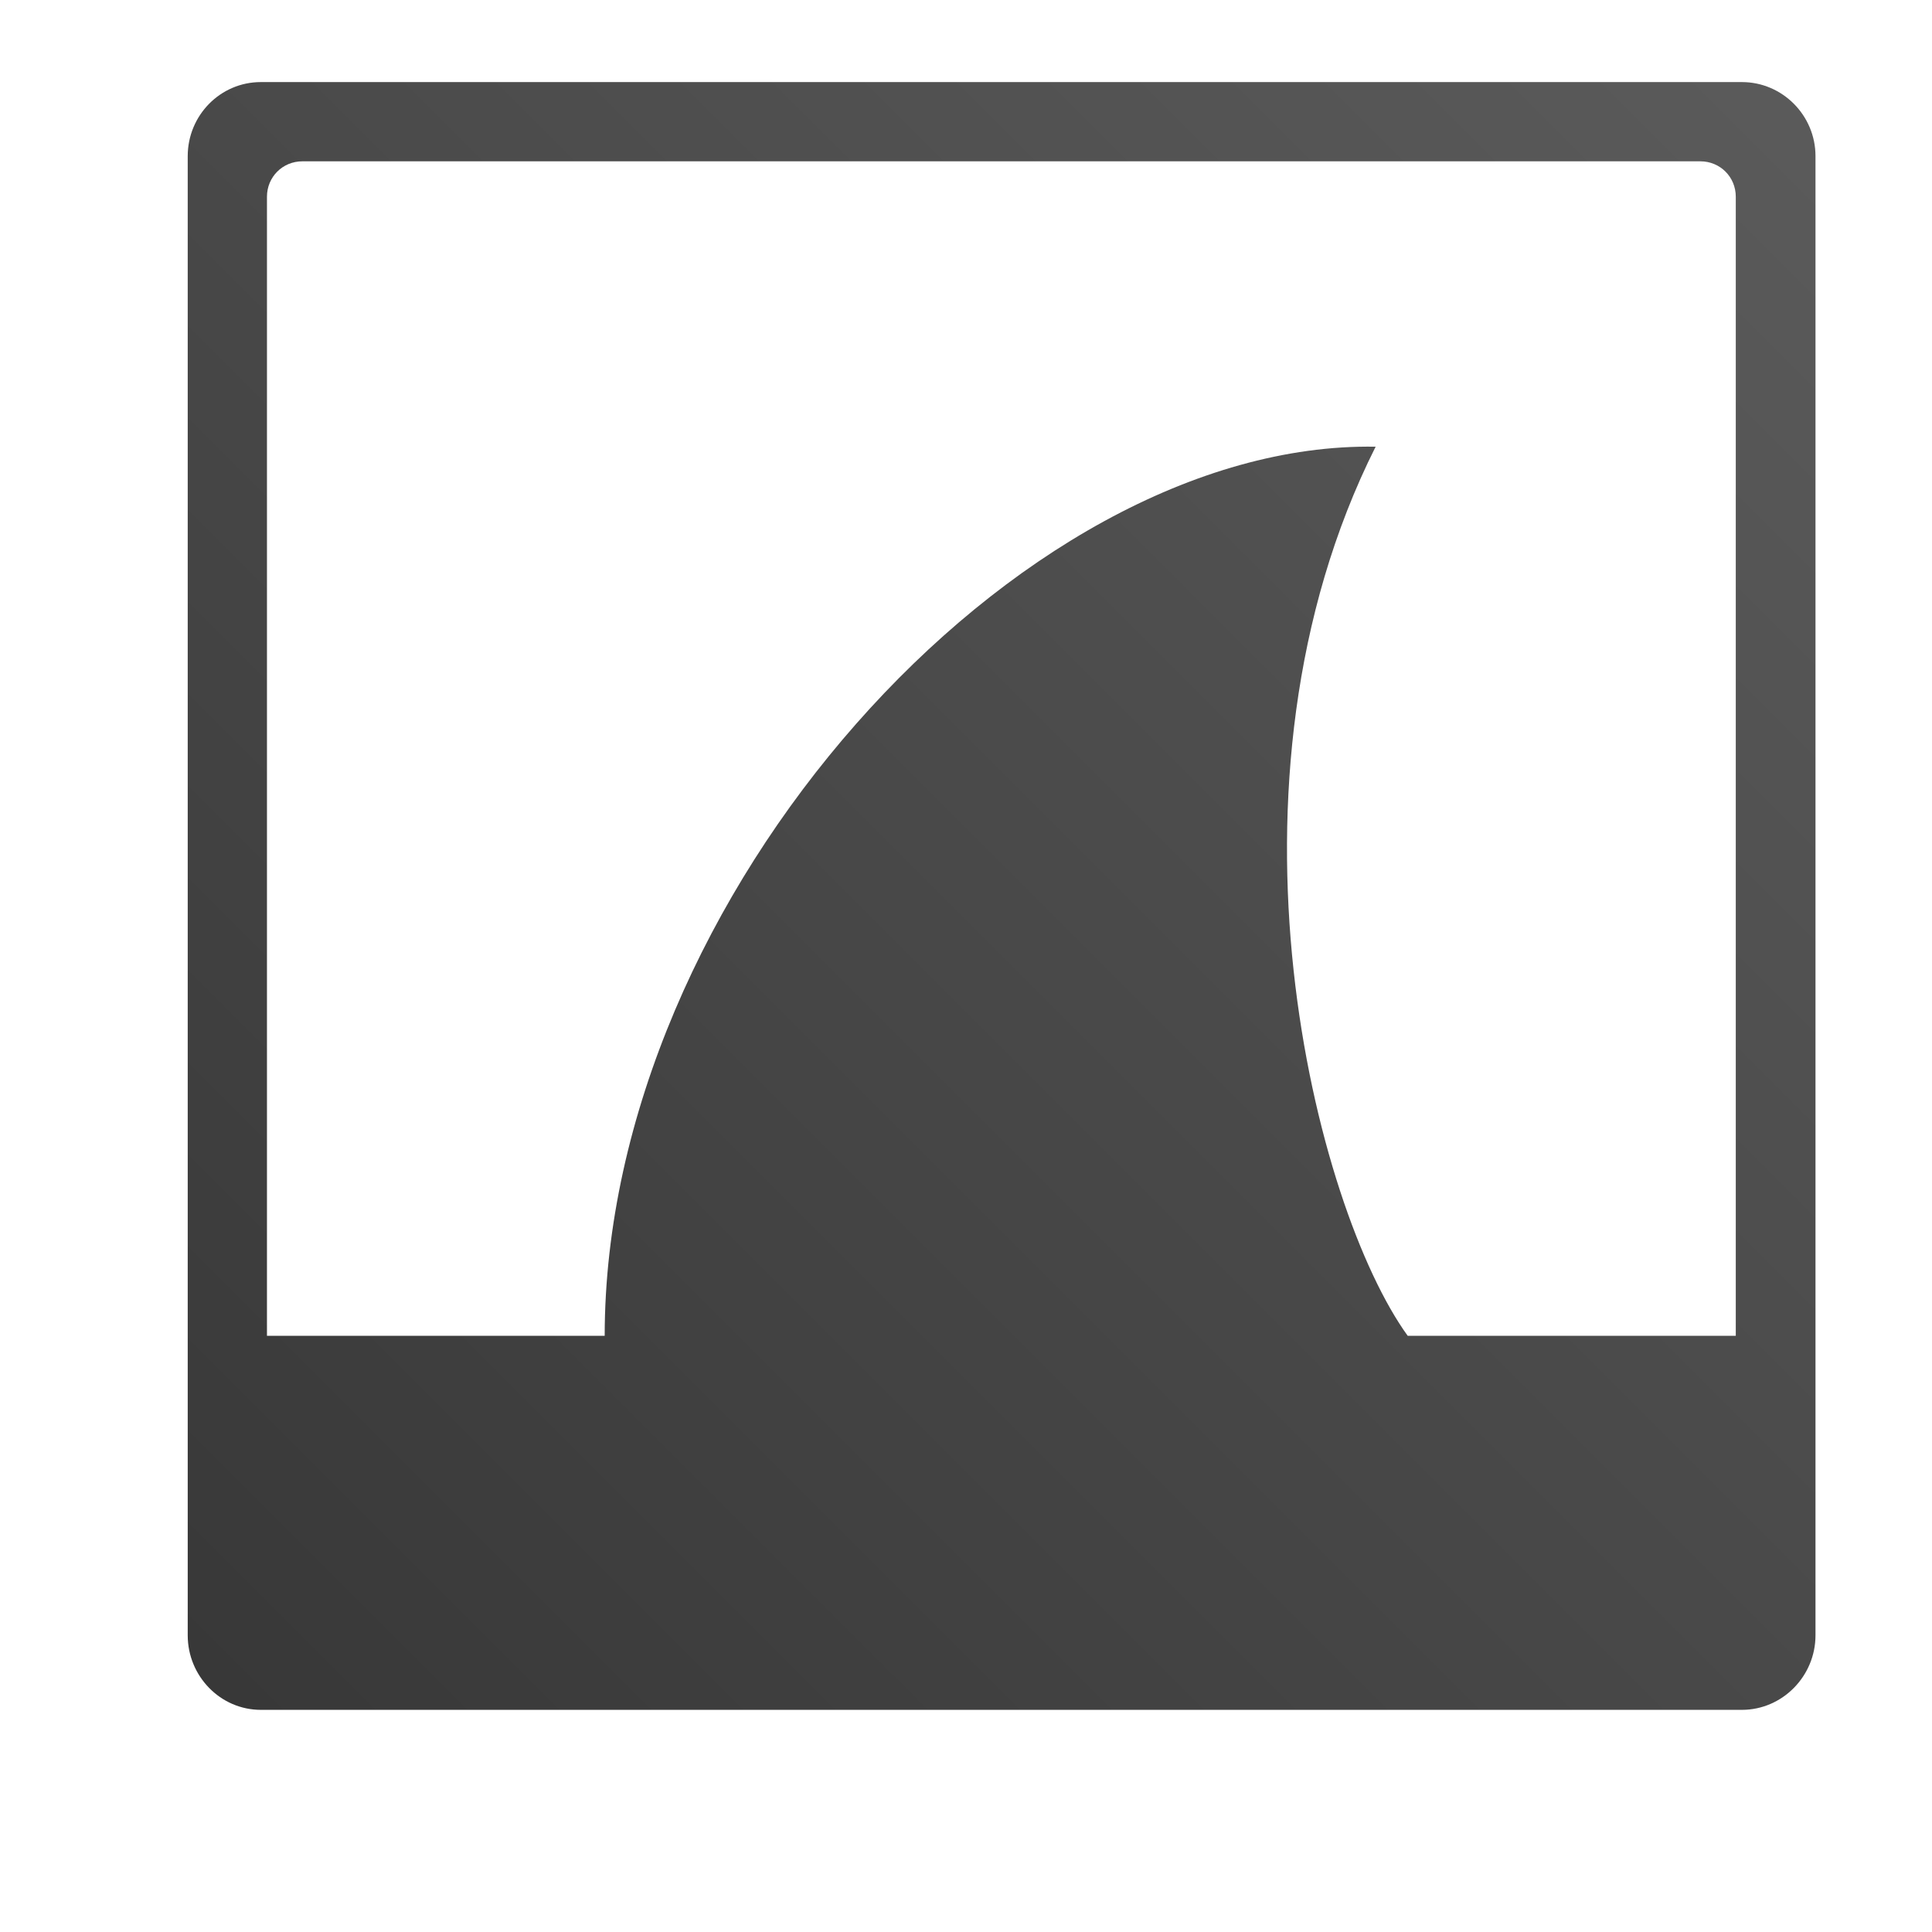
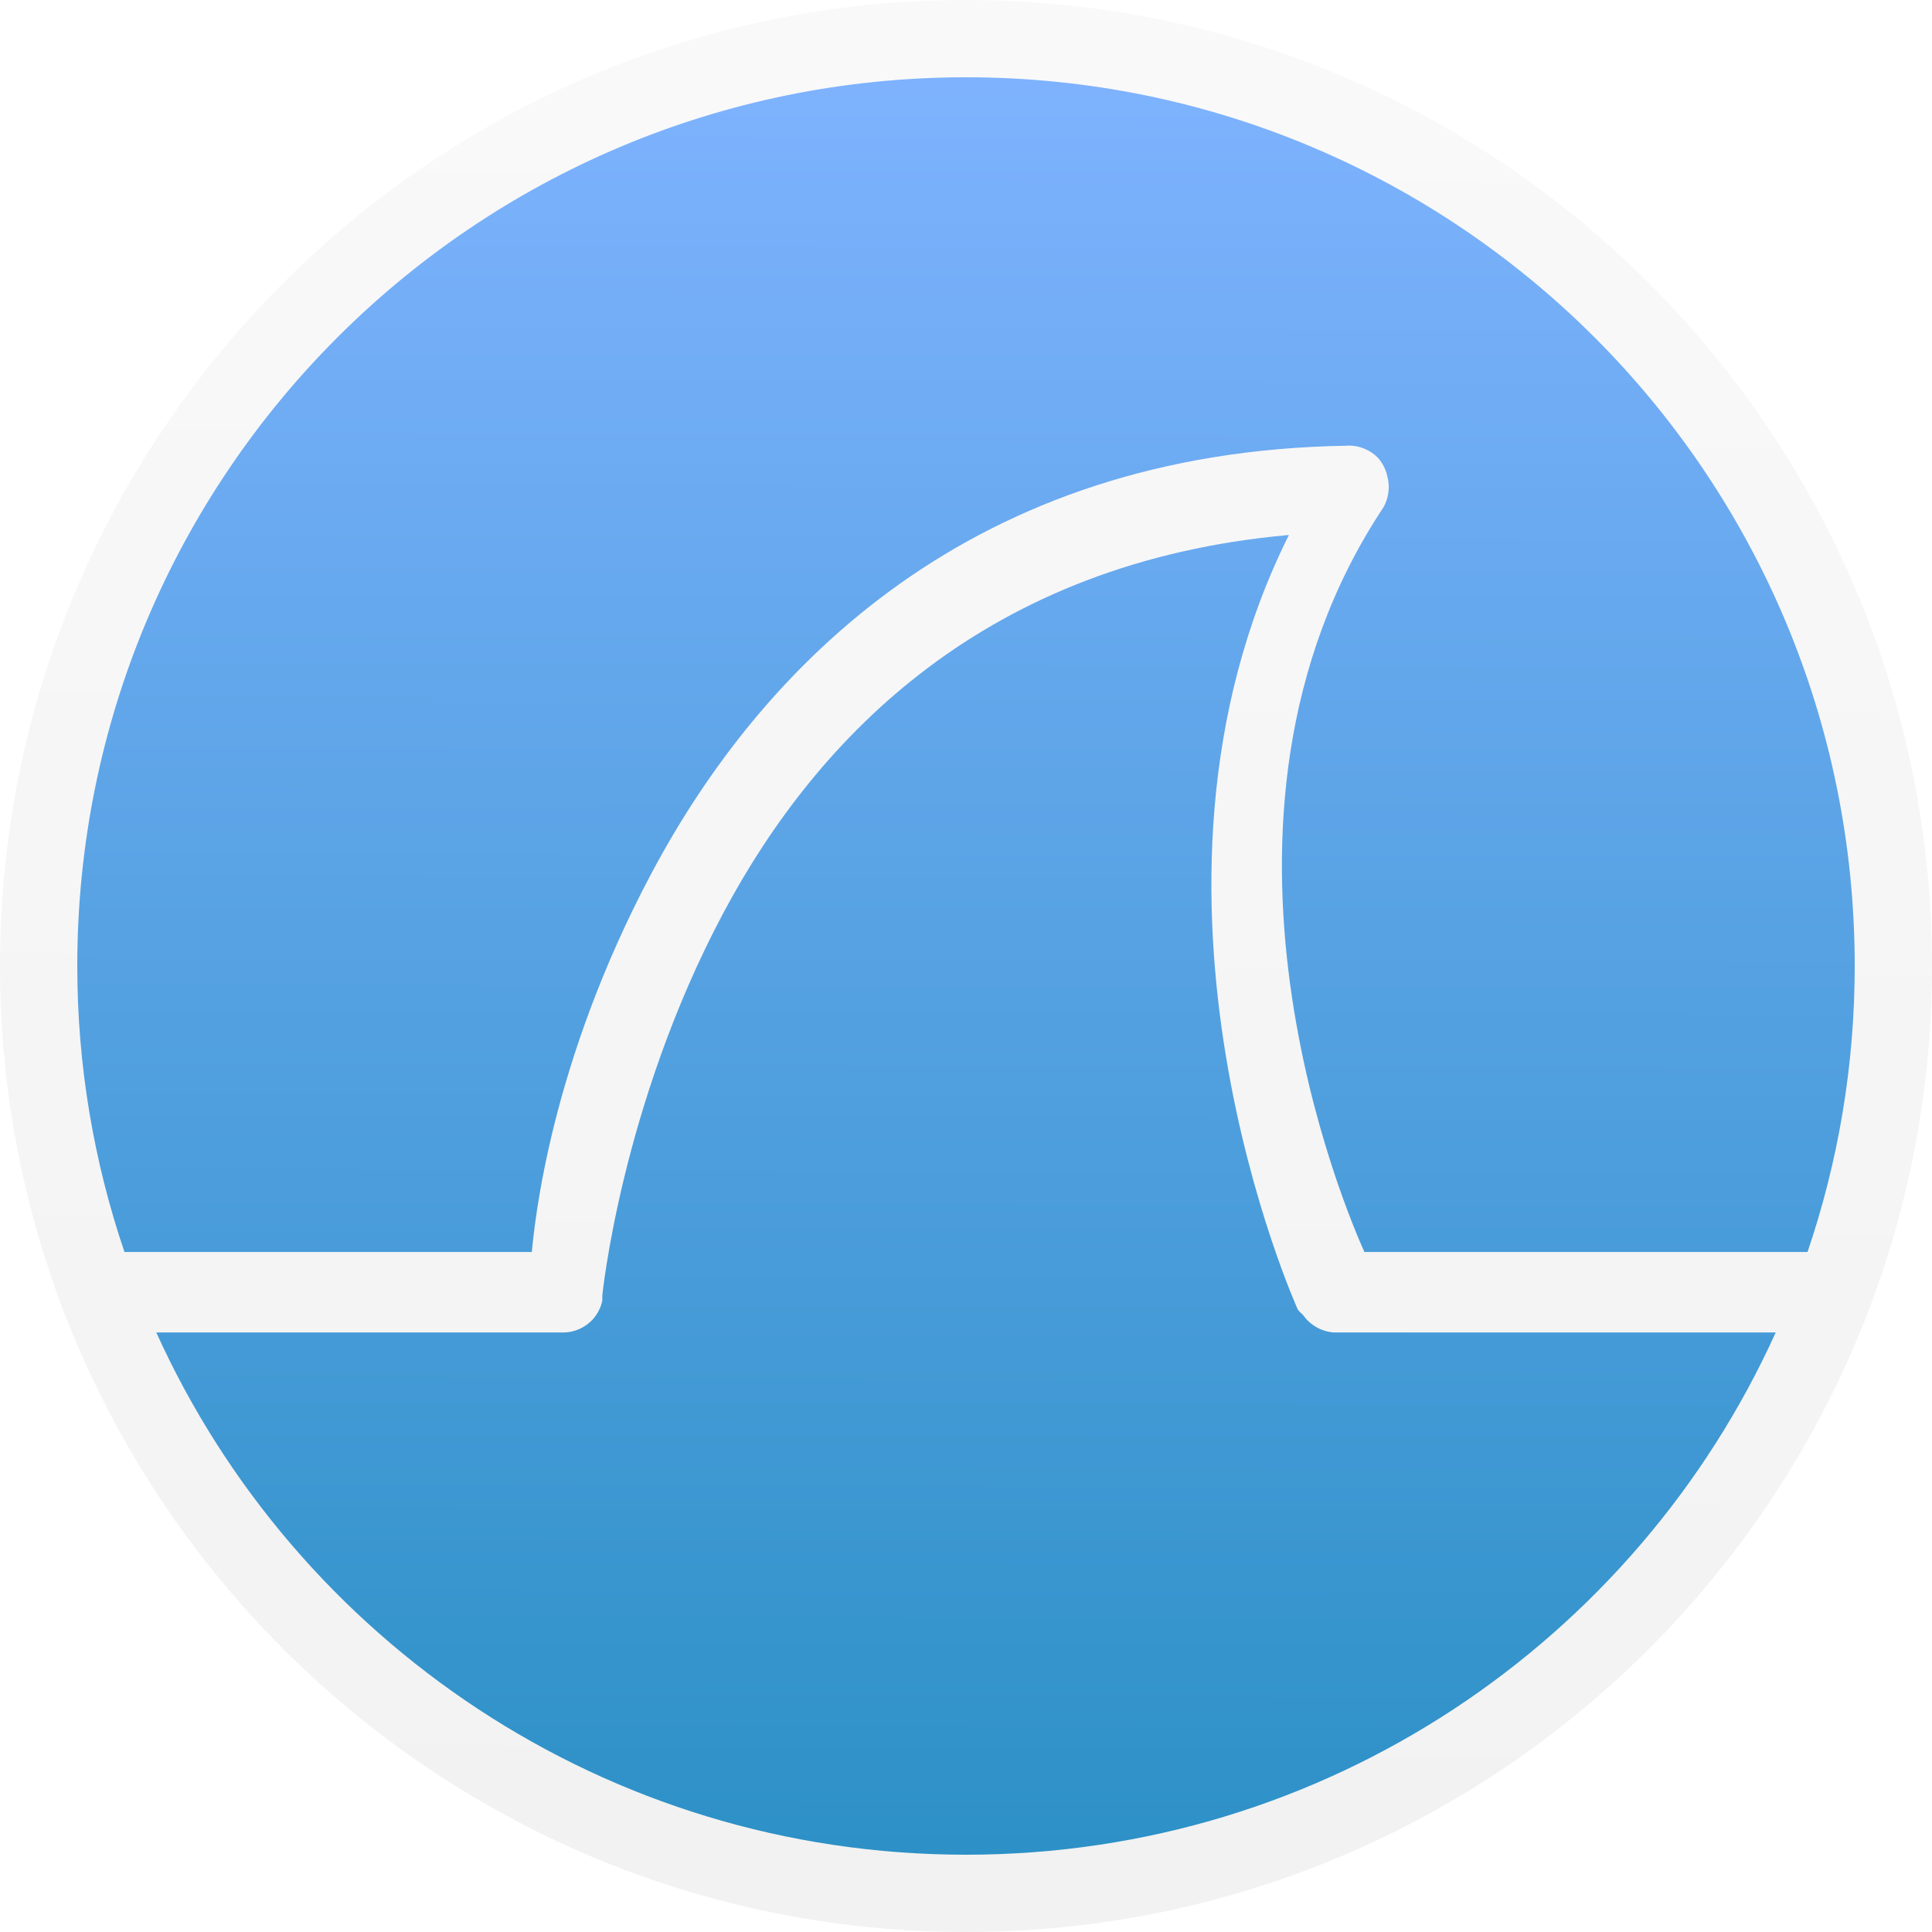
- <svg xmlns="http://www.w3.org/2000/svg" height="64" viewBox="0 0 128 128" width="64">
-   <linearGradient id="a" gradientUnits="userSpaceOnUse" x1="0" x2="128" y1="128" y2="0">
-     <stop offset="0" stop-color="#333" />
-     <stop offset="1" stop-color="#5d5d5d" />
+ <svg xmlns="http://www.w3.org/2000/svg" enable-background="new 0 0 64 64" height="48" viewBox="0 0 48 48" width="48">
+   <linearGradient id="a" gradientUnits="userSpaceOnUse" x1="24.2" x2="24.111" y1=".99" y2="48.035">
+     <stop offset="0" stop-color="#80b3ff" />
+     <stop offset="1" stop-color="#298fc4" />
  </linearGradient>
-   <path d="m17.281 5.438c-2.683 0-4.844 2.204-4.844 4.906v98c0 2.702 2.161 4.938 4.844 4.938h98.125c2.683 0 4.875-2.235 4.875-4.938v-98c0-2.702-2.192-4.906-4.875-4.906zm2.75 5.25h92.625c1.307 0 2.344 1.037 2.344 2.344v75.469h-21.736c-6.101-8.428-13.354-36.539-2.125-58.906-23.716-.402-51.064 29.763-51.077 58.906h-22.375v-75.469c0-1.307 1.037-2.344 2.344-2.344z" fill="url(#a)" />
+   <linearGradient id="b" gradientUnits="userSpaceOnUse" x1="23.717" x2="24.251" y1="46.749" y2="1.14">
+     <stop offset="0" stop-color="#f2f2f2" />
+     <stop offset="1" stop-color="#f9f9f9" />
+   </linearGradient>
+   <circle cx="24" cy="24" fill="url(#a)" r="23.5" />
+   <path d="m24 0c-13.243 0-24 10.757-24 24s10.757 24 24 24 24-10.757 24-24-10.757-24-24-24zm0 1.92c12.206 0 22.08 9.874 22.08 22.08 0 2.488-.415 4.875-1.172 7.105h-11.01c-.383-.855-4.695-10.719.473-18.5.133-.234.168-.523.094-.781-.035-.16-.113-.312-.219-.438-.199-.211-.492-.329-.781-.314h-.002v.002c-9.316.141-14.529 5.453-17.279 10.625-2.516 4.734-2.897 8.648-2.971 9.406h-10.121c-.756-2.23-1.172-4.618-1.172-7.105 0-12.206 9.874-22.08 22.08-22.08zm8.023 11.371c-4.461 8.93.223 19.25.223 19.25.035.043.078.086.125.125.172.254.469.423.777.439h10.969c-3.465 7.654-11.16 12.975-20.117 12.975s-16.652-5.32-20.117-12.975h10.111c.285 0 .563-.129.75-.344.105-.125.184-.277.219-.439.004-.043.004-.086 0-.125 0 0 .469-4.738 3-9.5 2.363-4.441 6.565-8.734 14.061-9.406z" fill="url(#b)" />
</svg>
